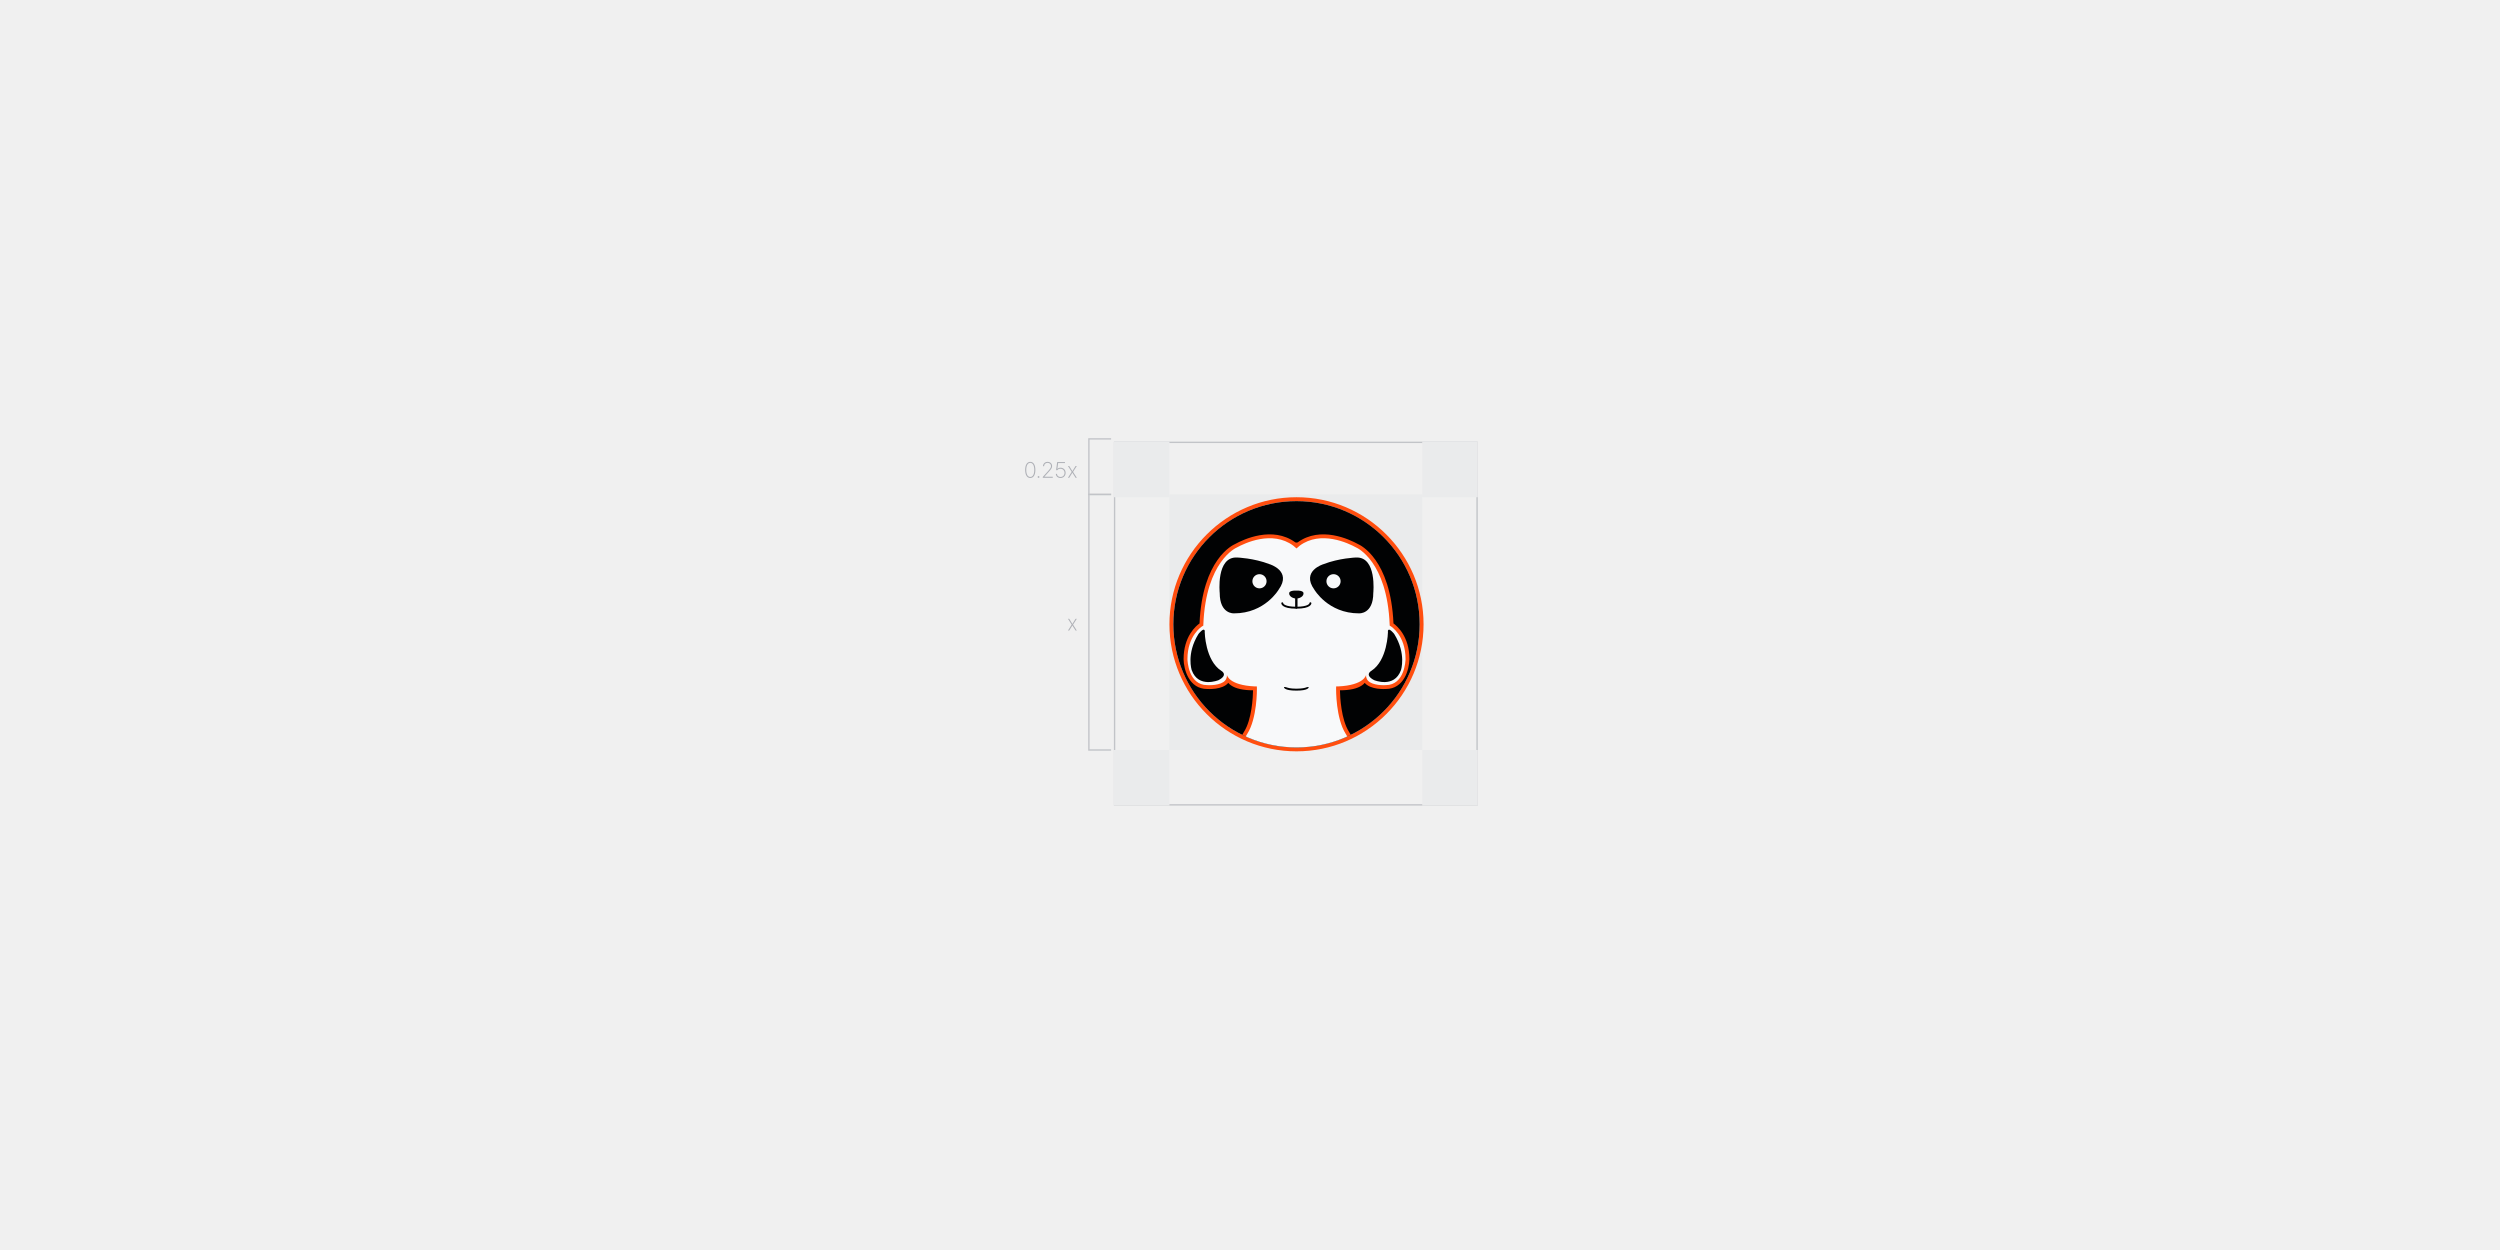
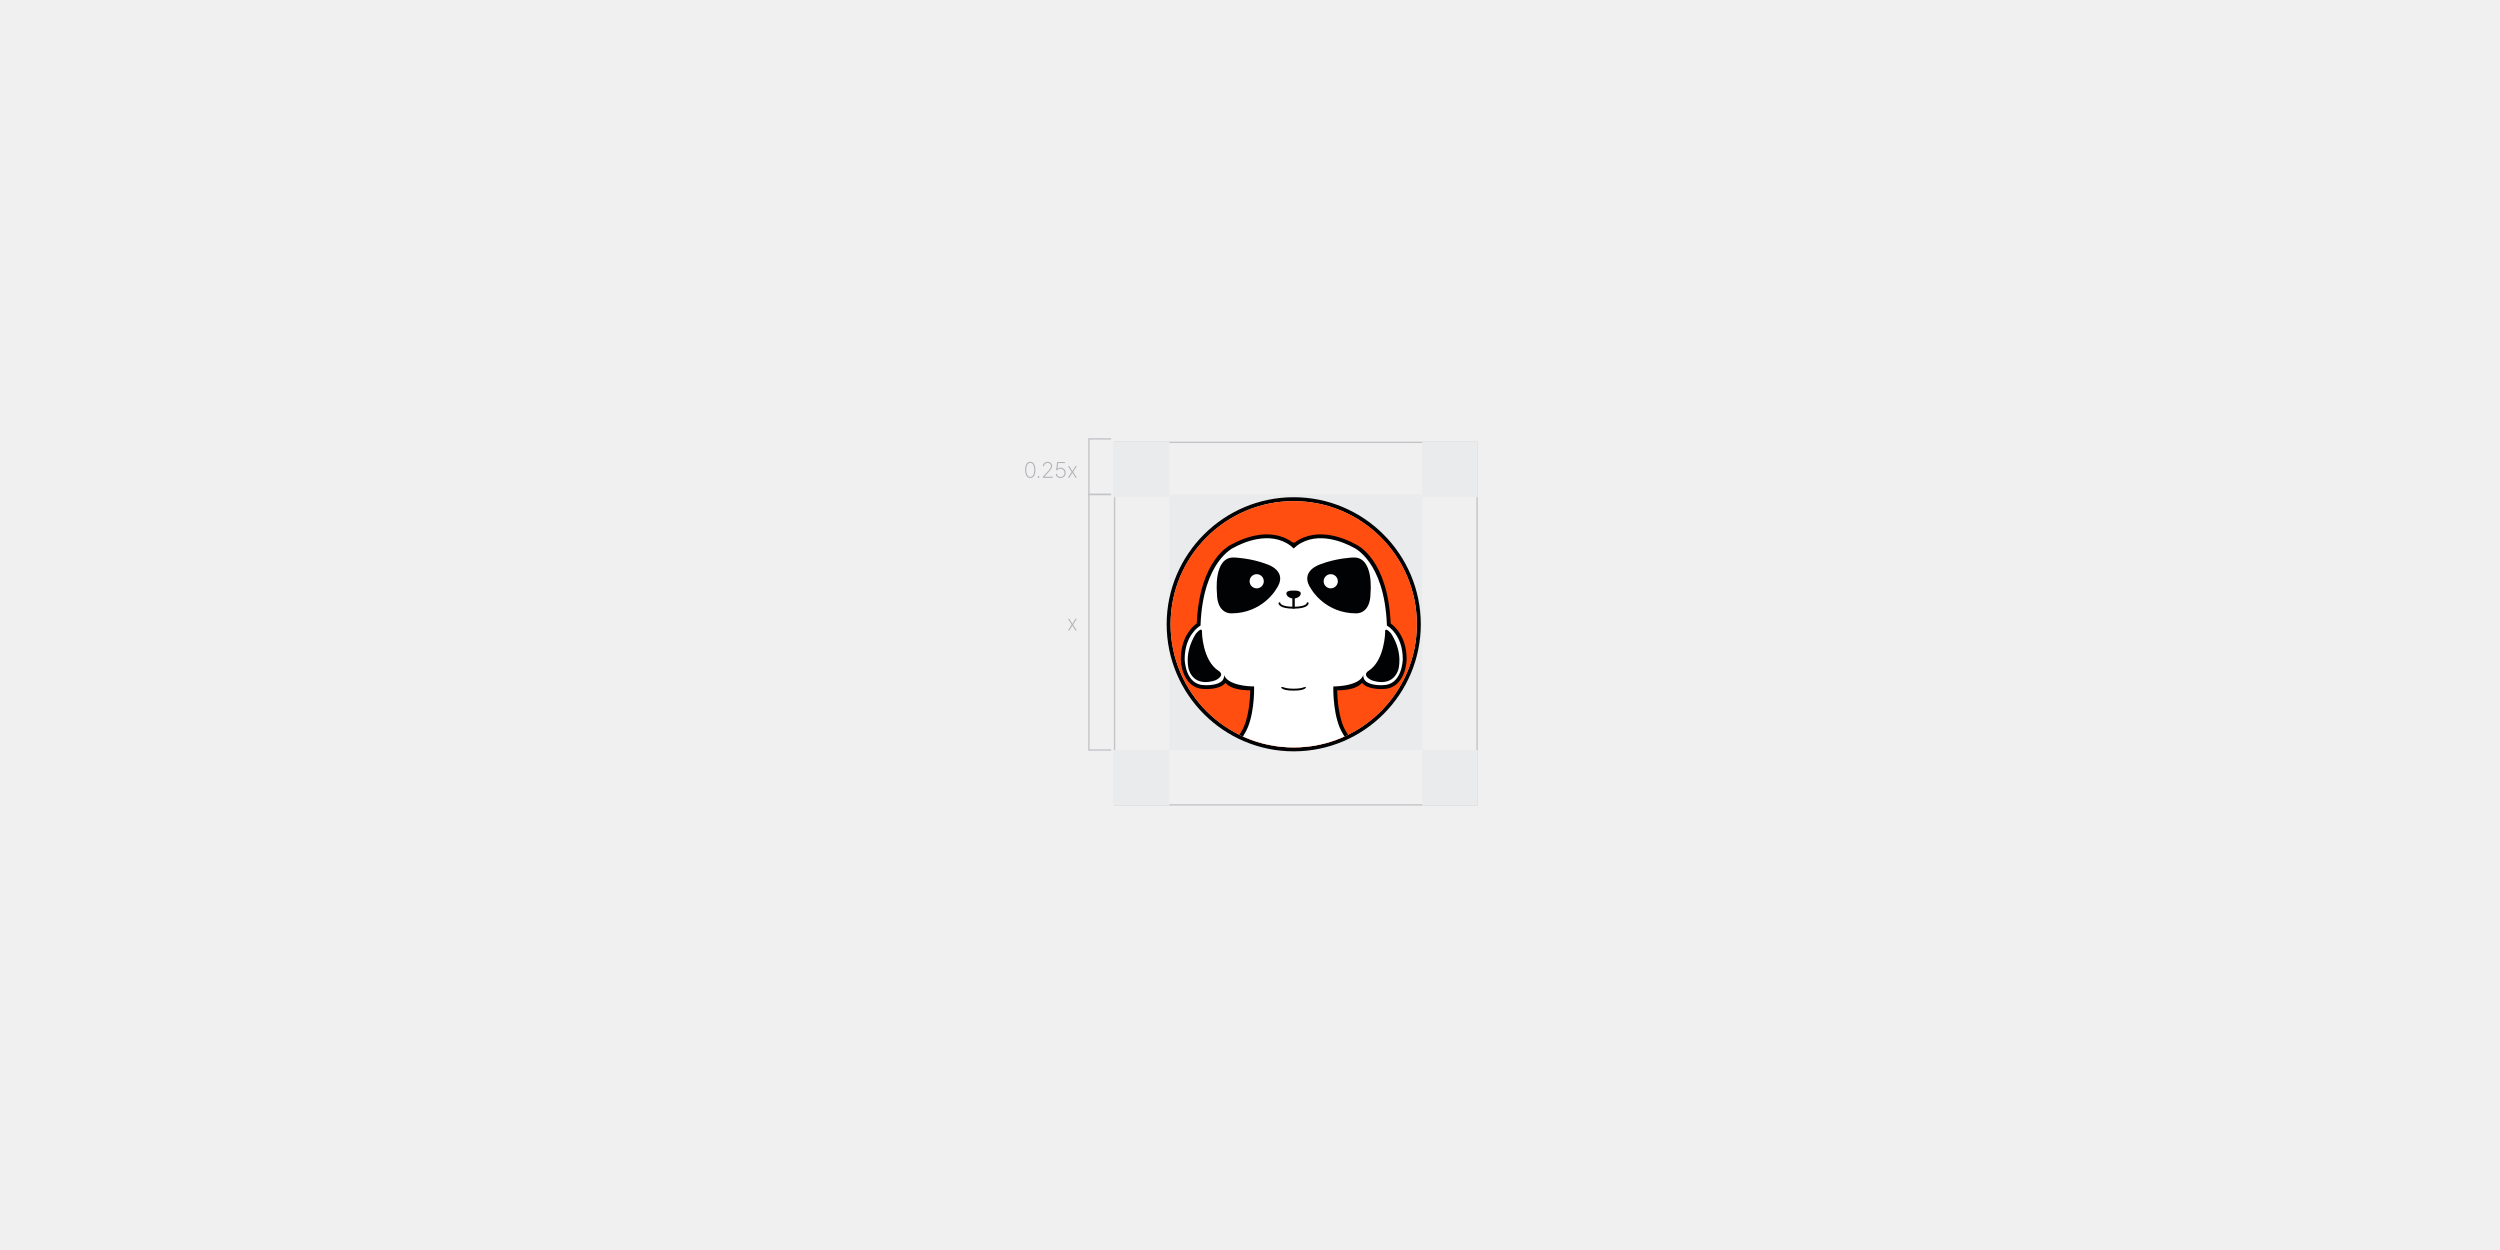
<svg xmlns="http://www.w3.org/2000/svg" width="900" height="450" viewBox="0 0 900 450" fill="none">
  <rect width="91" height="92" transform="translate(421 178)" fill="#EAEBEC" />
  <rect x="401.25" y="159.25" width="130.5" height="130.5" stroke="#C2C4C8" stroke-width="0.5" />
+   <path d="M465.741 270.482C440.519 270.482 420 249.963 420 224.741C420 199.519 440.519 179 465.741 179C490.963 179 511.482 199.519 511.482 224.741C511.482 249.963 490.963 270.482 465.741 270.482ZM465.741 180.407C441.295 180.407 421.406 200.295 421.406 224.741C421.406 249.187 441.295 269.076 465.741 269.076C490.187 269.076 510.075 249.187 510.075 224.741C510.075 200.295 490.187 180.407 465.741 180.407Z" fill="#010203" />
+   <path d="M465.74 269.076C490.226 269.076 510.075 249.227 510.075 224.741C510.075 200.256 490.226 180.406 465.74 180.406C441.255 180.406 421.405 200.256 421.405 224.741C421.405 249.227 441.255 269.076 465.74 269.076Z" fill="#FF4E0F" />
+   <mask id="mask0_293_12501" style="mask-type:luminance" maskUnits="userSpaceOnUse" x="421" y="180" width="90" height="90">
+     <path d="M465.74 269.076C490.226 269.076 510.075 249.227 510.075 224.741C510.075 200.256 490.226 180.406 465.74 180.406C441.255 180.406 421.405 200.256 421.405 224.741C421.405 249.227 441.255 269.076 465.74 269.076Z" fill="white" />
+   </mask>
+   <g mask="url(#mask0_293_12501)">
+     <path d="M465.74 271.571H488.574L484.065 263.846C480.535 258.336 480.686 247.809 480.686 247.809C489.812 247.981 490.303 244.381 490.303 244.381C491.358 247.798 497.834 247.346 497.834 247.346C505.527 247.346 505.694 237.292 505.694 237.292C505.694 228.216 499.971 224.822 499.971 224.822C499.024 201.146 487.573 196.497 487.573 196.497C476.034 190.126 468.709 194.232 466.47 195.893H465.009C462.77 194.232 455.446 190.125 443.906 196.497C443.906 196.497 432.455 201.146 431.508 224.822C431.508 224.822 425.785 228.215 425.785 237.292C425.785 237.292 425.951 247.346 433.645 247.346C433.645 247.346 440.121 247.798 441.176 244.381C441.176 244.381 441.667 247.981 450.793 247.809C450.793 247.809 450.944 258.336 447.414 263.846L442.905 271.571H465.74Z" fill="white" />
+     <path d="M500.651 224.438C499.619 201.366 488.763 196.248 487.877 195.869C484.806 194.179 474.36 189.266 466.147 195.267C466.048 195.296 465.911 195.325 465.77 195.335C465.76 195.335 465.751 195.335 465.741 195.335C465.731 195.335 465.722 195.335 465.712 195.335C465.571 195.324 465.434 195.296 465.335 195.267C457.123 189.266 446.676 194.179 443.605 195.869C442.718 196.248 431.862 201.365 430.831 224.438C429.561 225.337 425.092 229.084 425.092 237.302C425.154 241.015 427.02 248.039 433.596 248.038H433.599C433.848 248.053 439.082 248.386 441.173 245.831C441.413 246.12 441.734 246.428 442.168 246.729C443.857 247.903 446.522 248.502 450.096 248.509C450.054 250.913 449.693 259.001 446.816 263.495L442.307 271.22C442.181 271.435 442.18 271.701 442.304 271.917C442.428 272.133 442.658 272.266 442.907 272.266H488.575C488.824 272.266 489.054 272.133 489.178 271.917C489.302 271.701 489.301 271.435 489.175 271.22L484.666 263.495C481.789 259.001 481.428 250.913 481.386 248.509C484.96 248.502 487.625 247.903 489.314 246.729C489.747 246.428 490.069 246.119 490.309 245.831C492.4 248.386 497.634 248.053 497.883 248.038H497.886C504.462 248.038 506.329 241.015 506.39 237.302C506.39 229.084 501.922 225.337 500.651 224.438ZM497.834 246.65C496.135 246.76 491.697 246.541 490.966 244.176C490.966 244.176 490.726 243.667 490.794 242.932C490.794 242.932 490.316 246.669 480.698 247.113H480.024L479.99 247.798C479.984 248.237 479.879 258.598 483.479 264.22L487.363 270.875H444.116L448 264.22C451.601 258.598 451.496 248.236 451.489 247.798L451.455 247.113H450.781C441.163 246.669 440.685 242.932 440.685 242.932C440.753 243.667 440.513 244.176 440.513 244.176C439.783 246.541 435.345 246.76 433.645 246.65C426.731 246.65 426.487 237.661 426.48 237.29C426.48 228.753 431.644 225.55 431.862 225.419L432.187 225.237L432.202 224.849C433.117 201.981 444.059 197.185 444.167 197.141C444.193 197.131 444.217 197.119 444.242 197.105C447.097 195.529 457.003 190.822 464.595 196.451L465.739 197.443L466.883 196.451C474.475 190.822 484.38 195.529 487.236 197.105C487.26 197.119 487.285 197.131 487.311 197.141C487.419 197.186 498.36 201.981 499.276 224.849L499.291 225.237L499.616 225.419C499.834 225.55 504.998 228.753 504.998 237.29C504.991 237.661 504.747 246.65 497.833 246.65H497.834Z" fill="#010203" />
+     <path d="M438.673 241.498C438.673 241.498 441.343 242.927 437.679 244.85C437.679 244.85 430.416 247.883 428.022 241.259C428.022 241.259 426.025 235.372 430.422 228.278C430.46 228.216 430.502 228.158 430.549 228.102C430.857 227.737 432.077 226.35 432.509 226.743C432.509 226.743 432.833 226.918 432.702 227.556C432.702 227.556 432.849 237.741 438.672 241.498H438.673Z" fill="#010203" />
+     <path d="M456.085 203.12C456.085 203.12 464.167 205.535 459.337 212.236C459.337 212.236 454.409 220.81 443.272 220.81C443.272 220.81 438.098 221.204 438.098 213.468C438.098 213.468 436.718 200.262 444.406 200.705C444.406 200.705 450.369 200.902 456.085 203.12Z" fill="#010203" />
+     <path d="M452.412 211.808C453.823 211.808 454.966 210.665 454.966 209.254C454.966 207.844 453.823 206.7 452.412 206.7C451.002 206.7 449.858 207.844 449.858 209.254C449.858 210.665 451.002 211.808 452.412 211.808Z" fill="white" />
+     <path d="M475.396 203.12C475.396 203.12 467.313 205.535 472.143 212.236C472.143 212.236 477.071 220.81 488.208 220.81C488.208 220.81 493.383 221.204 493.383 213.468C493.383 213.468 494.763 200.262 487.075 200.705C487.075 200.705 481.112 200.902 475.396 203.12Z" fill="#010203" />
+     <path d="M479.068 211.808C480.479 211.808 481.622 210.665 481.622 209.254C481.622 207.844 480.479 206.7 479.068 206.7C477.658 206.7 476.514 207.844 476.514 209.254C476.514 210.665 477.658 211.808 479.068 211.808Z" fill="white" />
+     <path d="M465.682 215.56C465.682 215.56 468.255 215.241 468.255 213.645C468.255 213.645 468.547 212.528 465.682 212.607C462.817 212.527 463.109 213.645 463.109 213.645C463.109 215.241 465.682 215.56 465.682 215.56Z" fill="#010203" />
+     <path d="M465.681 219.12C460.42 219.12 460.268 217.366 460.268 217.166C460.268 216.974 460.423 216.818 460.616 216.818C460.803 216.818 460.955 216.965 460.963 217.15C461.008 217.496 461.885 218.367 465.334 218.422V215.561C465.334 215.369 465.489 215.213 465.682 215.213C465.875 215.213 466.03 215.368 466.03 215.561V218.773C466.03 218.965 465.875 219.121 465.682 219.121L465.681 219.12Z" fill="#010203" />
+     <path d="M465.681 219.12C465.489 219.12 465.333 218.965 465.333 218.772V215.56C465.333 215.368 465.488 215.212 465.681 215.212C465.874 215.212 466.029 215.367 466.029 215.56V218.421C469.488 218.366 470.361 217.49 470.401 217.147C470.401 216.955 470.556 216.808 470.749 216.808C470.942 216.808 471.096 216.973 471.096 217.165C471.096 217.365 470.944 219.119 465.682 219.119L465.681 219.12Z" fill="#010203" />
+     <path d="M465.682 248.623C470.147 248.623 470.13 247.434 470.13 247.434C470.13 247.086 468.859 247.592 468.859 247.592C468.859 247.592 467.909 247.925 465.683 247.925C463.457 247.925 462.528 247.563 462.528 247.563C462.528 247.563 461.235 247.086 461.235 247.434C461.235 247.434 461.218 248.623 465.683 248.623H465.682Z" fill="#010203" />
+     <path d="M492.691 241.498C492.691 241.498 490.021 242.927 493.685 244.85C493.685 244.85 500.948 247.883 503.342 241.259C503.342 241.259 505.339 235.372 500.942 228.278C500.904 228.216 500.862 228.158 500.815 228.102C500.507 227.737 499.287 226.35 498.855 226.743C498.855 226.743 498.531 226.918 498.662 227.556C498.662 227.556 498.514 237.741 492.691 241.498Z" fill="#010203" />
+   </g>
  <rect width="20" height="20" transform="translate(401 159)" fill="#EAEBEC" />
  <rect width="20" height="20" transform="translate(512 159)" fill="#EAEBEC" />
  <rect width="20" height="20" transform="translate(401 270)" fill="#EAEBEC" />
  <rect width="20" height="20" transform="translate(512 270)" fill="#EAEBEC" />
  <path d="M370.891 172.078C369.742 172.078 369.055 170.992 369.055 169.172C369.055 167.359 369.742 166.266 370.891 166.266C372.047 166.266 372.734 167.359 372.734 169.172C372.734 170.992 372.047 172.078 370.891 172.078ZM370.891 171.703C371.797 171.703 372.336 170.766 372.336 169.172C372.336 167.57 371.789 166.633 370.891 166.633C370 166.633 369.453 167.57 369.453 169.172C369.453 170.766 369.992 171.703 370.891 171.703ZM373.867 172.039C373.688 172.039 373.539 171.891 373.539 171.703C373.539 171.523 373.688 171.375 373.867 171.375C374.055 171.375 374.203 171.523 374.203 171.703C374.203 171.891 374.055 172.039 373.867 172.039ZM375.406 172V171.695L377.297 169.602C378.086 168.719 378.367 168.32 378.367 167.773C378.367 167.102 377.836 166.633 377.117 166.633C376.367 166.633 375.867 167.156 375.867 167.836H375.477C375.477 166.938 376.172 166.266 377.125 166.266C378.07 166.266 378.75 166.914 378.758 167.773C378.75 168.406 378.469 168.867 377.523 169.898L375.992 171.594V171.625H378.992V172H375.406ZM381.781 172.078C380.82 172.078 380.117 171.453 380.102 170.586H380.5C380.516 171.234 381.047 171.711 381.781 171.711C382.633 171.711 383.227 171.07 383.227 170.227C383.219 169.344 382.57 168.75 381.758 168.75C381.266 168.742 380.859 168.914 380.625 169.281H380.195L380.578 166.344H383.391V166.711H380.922L380.648 168.797H380.688C380.93 168.523 381.367 168.375 381.812 168.375C382.82 168.375 383.625 169.125 383.625 170.219C383.617 171.289 382.852 172.078 381.781 172.078ZM384.914 167.758L386.055 169.617L387.203 167.758H387.656L386.297 169.875L387.656 172H387.203L386.055 170.18L384.914 172H384.461L385.805 169.875L384.461 167.758H384.914Z" fill="#AEB0B6" />
  <path d="M384.914 222.758L386.055 224.617L387.203 222.758H387.656L386.297 224.875L387.656 227H387.203L386.055 225.18L384.914 227H384.461L385.805 224.875L384.461 222.758H384.914Z" fill="#AEB0B6" />
  <path d="M400 178L392 178L392 158L400 158" stroke-width="0.5" stroke="#C2C4C8" />
  <path d="M400 270L392 270L392 178L400 178" stroke-width="0.5" stroke="#C2C4C8" />
-   <path d="M466.741 270.482C441.519 270.482 421 249.963 421 224.741C421 199.519 441.519 179 466.741 179C491.963 179 512.482 199.519 512.482 224.741C512.482 249.963 491.963 270.482 466.741 270.482ZM466.741 180.407C442.295 180.407 422.406 200.295 422.406 224.741C422.406 249.187 442.295 269.076 466.741 269.076C491.187 269.076 511.075 249.187 511.075 224.741C511.075 200.295 491.187 180.407 466.741 180.407Z" fill="#FF4E0F" />
-   <path d="M466.741 269.076C491.226 269.076 511.076 249.227 511.076 224.741C511.076 200.256 491.226 180.406 466.741 180.406C442.255 180.406 422.406 200.256 422.406 224.741C422.406 249.227 442.255 269.076 466.741 269.076Z" fill="#010203" />
-   <mask id="mask0_193_11377" style="mask-type:luminance" maskUnits="userSpaceOnUse" x="422" y="180" width="90" height="90">
-     <path d="M466.741 269.076C491.226 269.076 511.076 249.227 511.076 224.741C511.076 200.256 491.226 180.406 466.741 180.406C442.255 180.406 422.406 200.256 422.406 224.741C422.406 249.227 442.255 269.076 466.741 269.076Z" fill="white" />
-   </mask>
-   <g mask="url(#mask0_193_11377)">
-     <path d="M466.741 271.571H489.575L485.066 263.846C481.536 258.336 481.687 247.809 481.687 247.809C490.813 247.981 491.304 244.381 491.304 244.381C492.359 247.798 498.835 247.346 498.835 247.346C506.528 247.346 506.695 237.292 506.695 237.292C506.695 228.216 500.972 224.822 500.972 224.822C500.025 201.146 488.574 196.497 488.574 196.497C477.035 190.126 469.71 194.232 467.471 195.893H466.01C463.771 194.232 456.447 190.125 444.907 196.497C444.907 196.497 433.456 201.146 432.509 224.822C432.509 224.822 426.786 228.215 426.786 237.292C426.786 237.292 426.952 247.346 434.646 247.346C434.646 247.346 441.122 247.798 442.177 244.381C442.177 244.381 442.668 247.981 451.794 247.809C451.794 247.809 451.945 258.336 448.415 263.846L443.906 271.571H466.741Z" fill="#F8F9FA" />
-     <path d="M501.651 224.438C500.619 201.366 489.763 196.248 488.877 195.869C485.806 194.179 475.36 189.266 467.147 195.267C467.048 195.296 466.911 195.325 466.77 195.335C466.76 195.335 466.751 195.335 466.741 195.335C466.731 195.335 466.722 195.335 466.712 195.335C466.571 195.324 466.434 195.296 466.335 195.267C458.123 189.266 447.676 194.179 444.605 195.869C443.718 196.248 432.862 201.365 431.831 224.438C430.561 225.337 426.092 229.084 426.092 237.302C426.154 241.015 428.02 248.039 434.596 248.038H434.599C434.848 248.053 440.082 248.386 442.173 245.831C442.413 246.12 442.734 246.428 443.168 246.729C444.857 247.903 447.522 248.502 451.096 248.509C451.054 250.913 450.693 259.001 447.816 263.495L443.307 271.22C443.181 271.435 443.18 271.701 443.304 271.917C443.428 272.133 443.658 272.266 443.907 272.266H489.575C489.824 272.266 490.054 272.133 490.178 271.917C490.302 271.701 490.301 271.435 490.175 271.22L485.666 263.495C482.789 259.001 482.428 250.913 482.386 248.509C485.96 248.502 488.625 247.903 490.314 246.729C490.747 246.428 491.069 246.119 491.309 245.831C493.4 248.386 498.634 248.053 498.883 248.038H498.886C505.462 248.038 507.329 241.015 507.39 237.302C507.39 229.084 502.922 225.337 501.651 224.438ZM498.835 246.65C497.136 246.76 492.698 246.541 491.967 244.176C491.967 244.176 491.727 243.667 491.795 242.932C491.795 242.932 491.317 246.669 481.699 247.113H481.025L480.991 247.798C480.985 248.237 480.88 258.598 484.48 264.22L488.364 270.875H445.118L449.002 264.22C452.603 258.598 452.498 248.236 452.491 247.798L452.457 247.113H451.783C442.165 246.669 441.687 242.932 441.687 242.932C441.755 243.667 441.515 244.176 441.515 244.176C440.785 246.541 436.347 246.76 434.647 246.65C427.733 246.65 427.489 237.661 427.482 237.29C427.482 228.753 432.646 225.55 432.864 225.419L433.189 225.237L433.204 224.849C434.119 201.981 445.061 197.185 445.169 197.141C445.195 197.131 445.219 197.119 445.244 197.105C448.099 195.529 458.005 190.822 465.597 196.451L466.741 197.443L467.885 196.451C475.477 190.822 485.382 195.529 488.238 197.105C488.262 197.119 488.287 197.131 488.313 197.141C488.421 197.186 499.362 201.981 500.278 224.849L500.293 225.237L500.618 225.419C500.836 225.55 506 228.753 506 237.29C505.993 237.661 505.749 246.65 498.835 246.65Z" fill="#FF4E0F" />
-     <path d="M439.673 241.498C439.673 241.498 442.343 242.927 438.679 244.85C438.679 244.85 431.416 247.883 429.022 241.259C429.022 241.259 427.025 235.372 431.422 228.278C431.46 228.216 431.502 228.158 431.549 228.102C431.857 227.737 433.077 226.35 433.509 226.743C433.509 226.743 433.833 226.918 433.702 227.556C433.702 227.556 433.85 237.741 439.673 241.498Z" fill="#010203" />
-     <path d="M457.086 203.12C457.086 203.12 465.168 205.535 460.338 212.236C460.338 212.236 455.41 220.81 444.273 220.81C444.273 220.81 439.099 221.204 439.099 213.468C439.099 213.468 437.719 200.262 445.407 200.705C445.407 200.705 451.37 200.902 457.086 203.12Z" fill="#010203" />
-     <path d="M453.413 211.808C454.823 211.808 455.967 210.665 455.967 209.254C455.967 207.844 454.823 206.7 453.413 206.7C452.002 206.7 450.859 207.844 450.859 209.254C450.859 210.665 452.002 211.808 453.413 211.808Z" fill="#F8F9FA" />
-     <path d="M476.396 203.12C476.396 203.12 468.314 205.535 473.144 212.236C473.144 212.236 478.072 220.81 489.209 220.81C489.209 220.81 494.383 221.204 494.383 213.468C494.383 213.468 495.763 200.262 488.075 200.705C488.075 200.705 482.112 200.902 476.396 203.12Z" fill="#010203" />
-     <path d="M480.069 211.808C481.479 211.808 482.623 210.665 482.623 209.254C482.623 207.844 481.479 206.7 480.069 206.7C478.658 206.7 477.515 207.844 477.515 209.254C477.515 210.665 478.658 211.808 480.069 211.808Z" fill="#F8F9FA" />
-     <path d="M466.682 215.56C466.682 215.56 469.255 215.241 469.255 213.645C469.255 213.645 469.547 212.528 466.682 212.607C463.817 212.527 464.109 213.645 464.109 213.645C464.109 215.241 466.682 215.56 466.682 215.56Z" fill="#010203" />
-     <path d="M466.682 219.12C461.421 219.12 461.269 217.366 461.269 217.166C461.269 216.974 461.424 216.818 461.617 216.818C461.804 216.818 461.956 216.965 461.964 217.15C462.009 217.496 462.886 218.367 466.335 218.422V215.561C466.335 215.369 466.49 215.213 466.683 215.213C466.876 215.213 467.031 215.368 467.031 215.561V218.773C467.031 218.965 466.876 219.121 466.683 219.121L466.682 219.12Z" fill="#010203" />
-     <path d="M466.682 219.12C466.49 219.12 466.334 218.965 466.334 218.772V215.56C466.334 215.368 466.489 215.212 466.682 215.212C466.875 215.212 467.03 215.367 467.03 215.56V218.421C470.489 218.366 471.362 217.49 471.402 217.147C471.402 216.955 471.557 216.808 471.75 216.808C471.943 216.808 472.097 216.973 472.097 217.165C472.097 217.365 471.945 219.119 466.683 219.119L466.682 219.12Z" fill="#010203" />
-     <path d="M466.683 248.623C471.148 248.623 471.131 247.434 471.131 247.434C471.131 247.086 469.86 247.592 469.86 247.592C469.86 247.592 468.91 247.925 466.684 247.925C464.458 247.925 463.529 247.563 463.529 247.563C463.529 247.563 462.236 247.086 462.236 247.434C462.236 247.434 462.218 248.623 466.683 248.623Z" fill="#010203" />
-     <path d="M493.691 241.498C493.691 241.498 491.021 242.927 494.685 244.85C494.685 244.85 501.948 247.883 504.342 241.259C504.342 241.259 506.339 235.372 501.942 228.278C501.904 228.216 501.862 228.158 501.815 228.102C501.507 227.737 500.287 226.35 499.855 226.743C499.855 226.743 499.531 226.918 499.662 227.556C499.662 227.556 499.514 237.741 493.691 241.498Z" fill="#010203" />
-   </g>
</svg>
